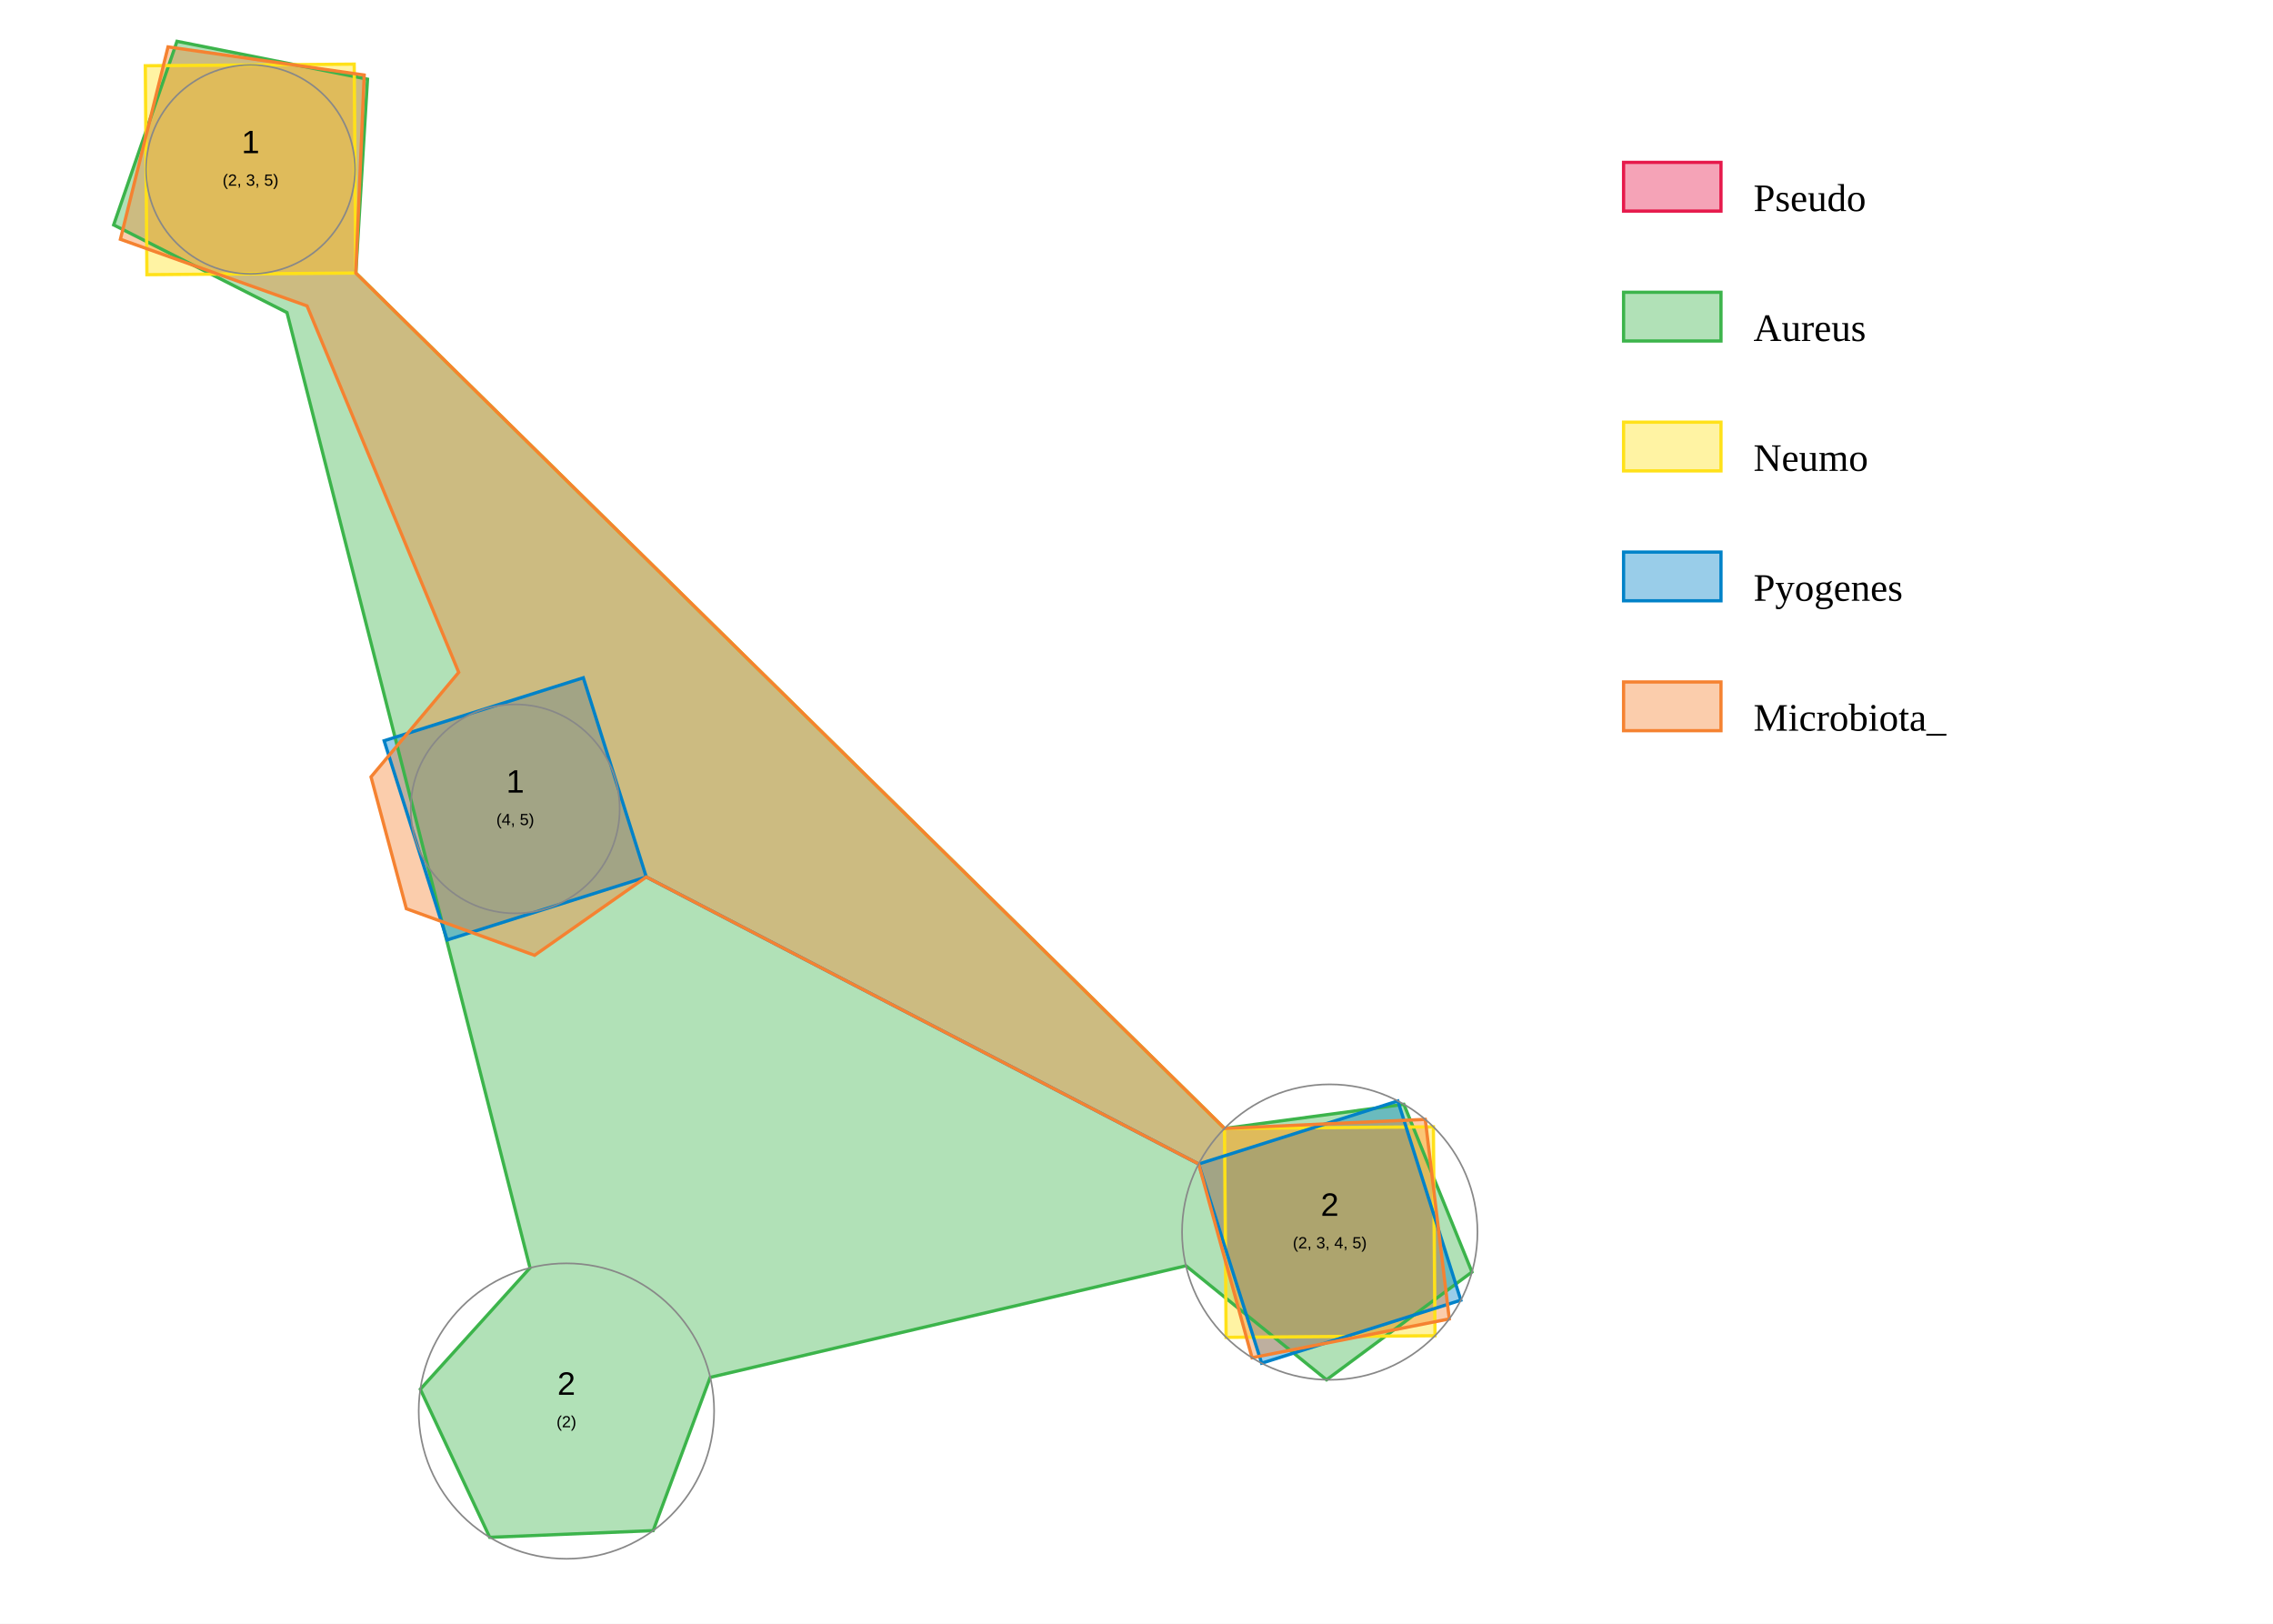
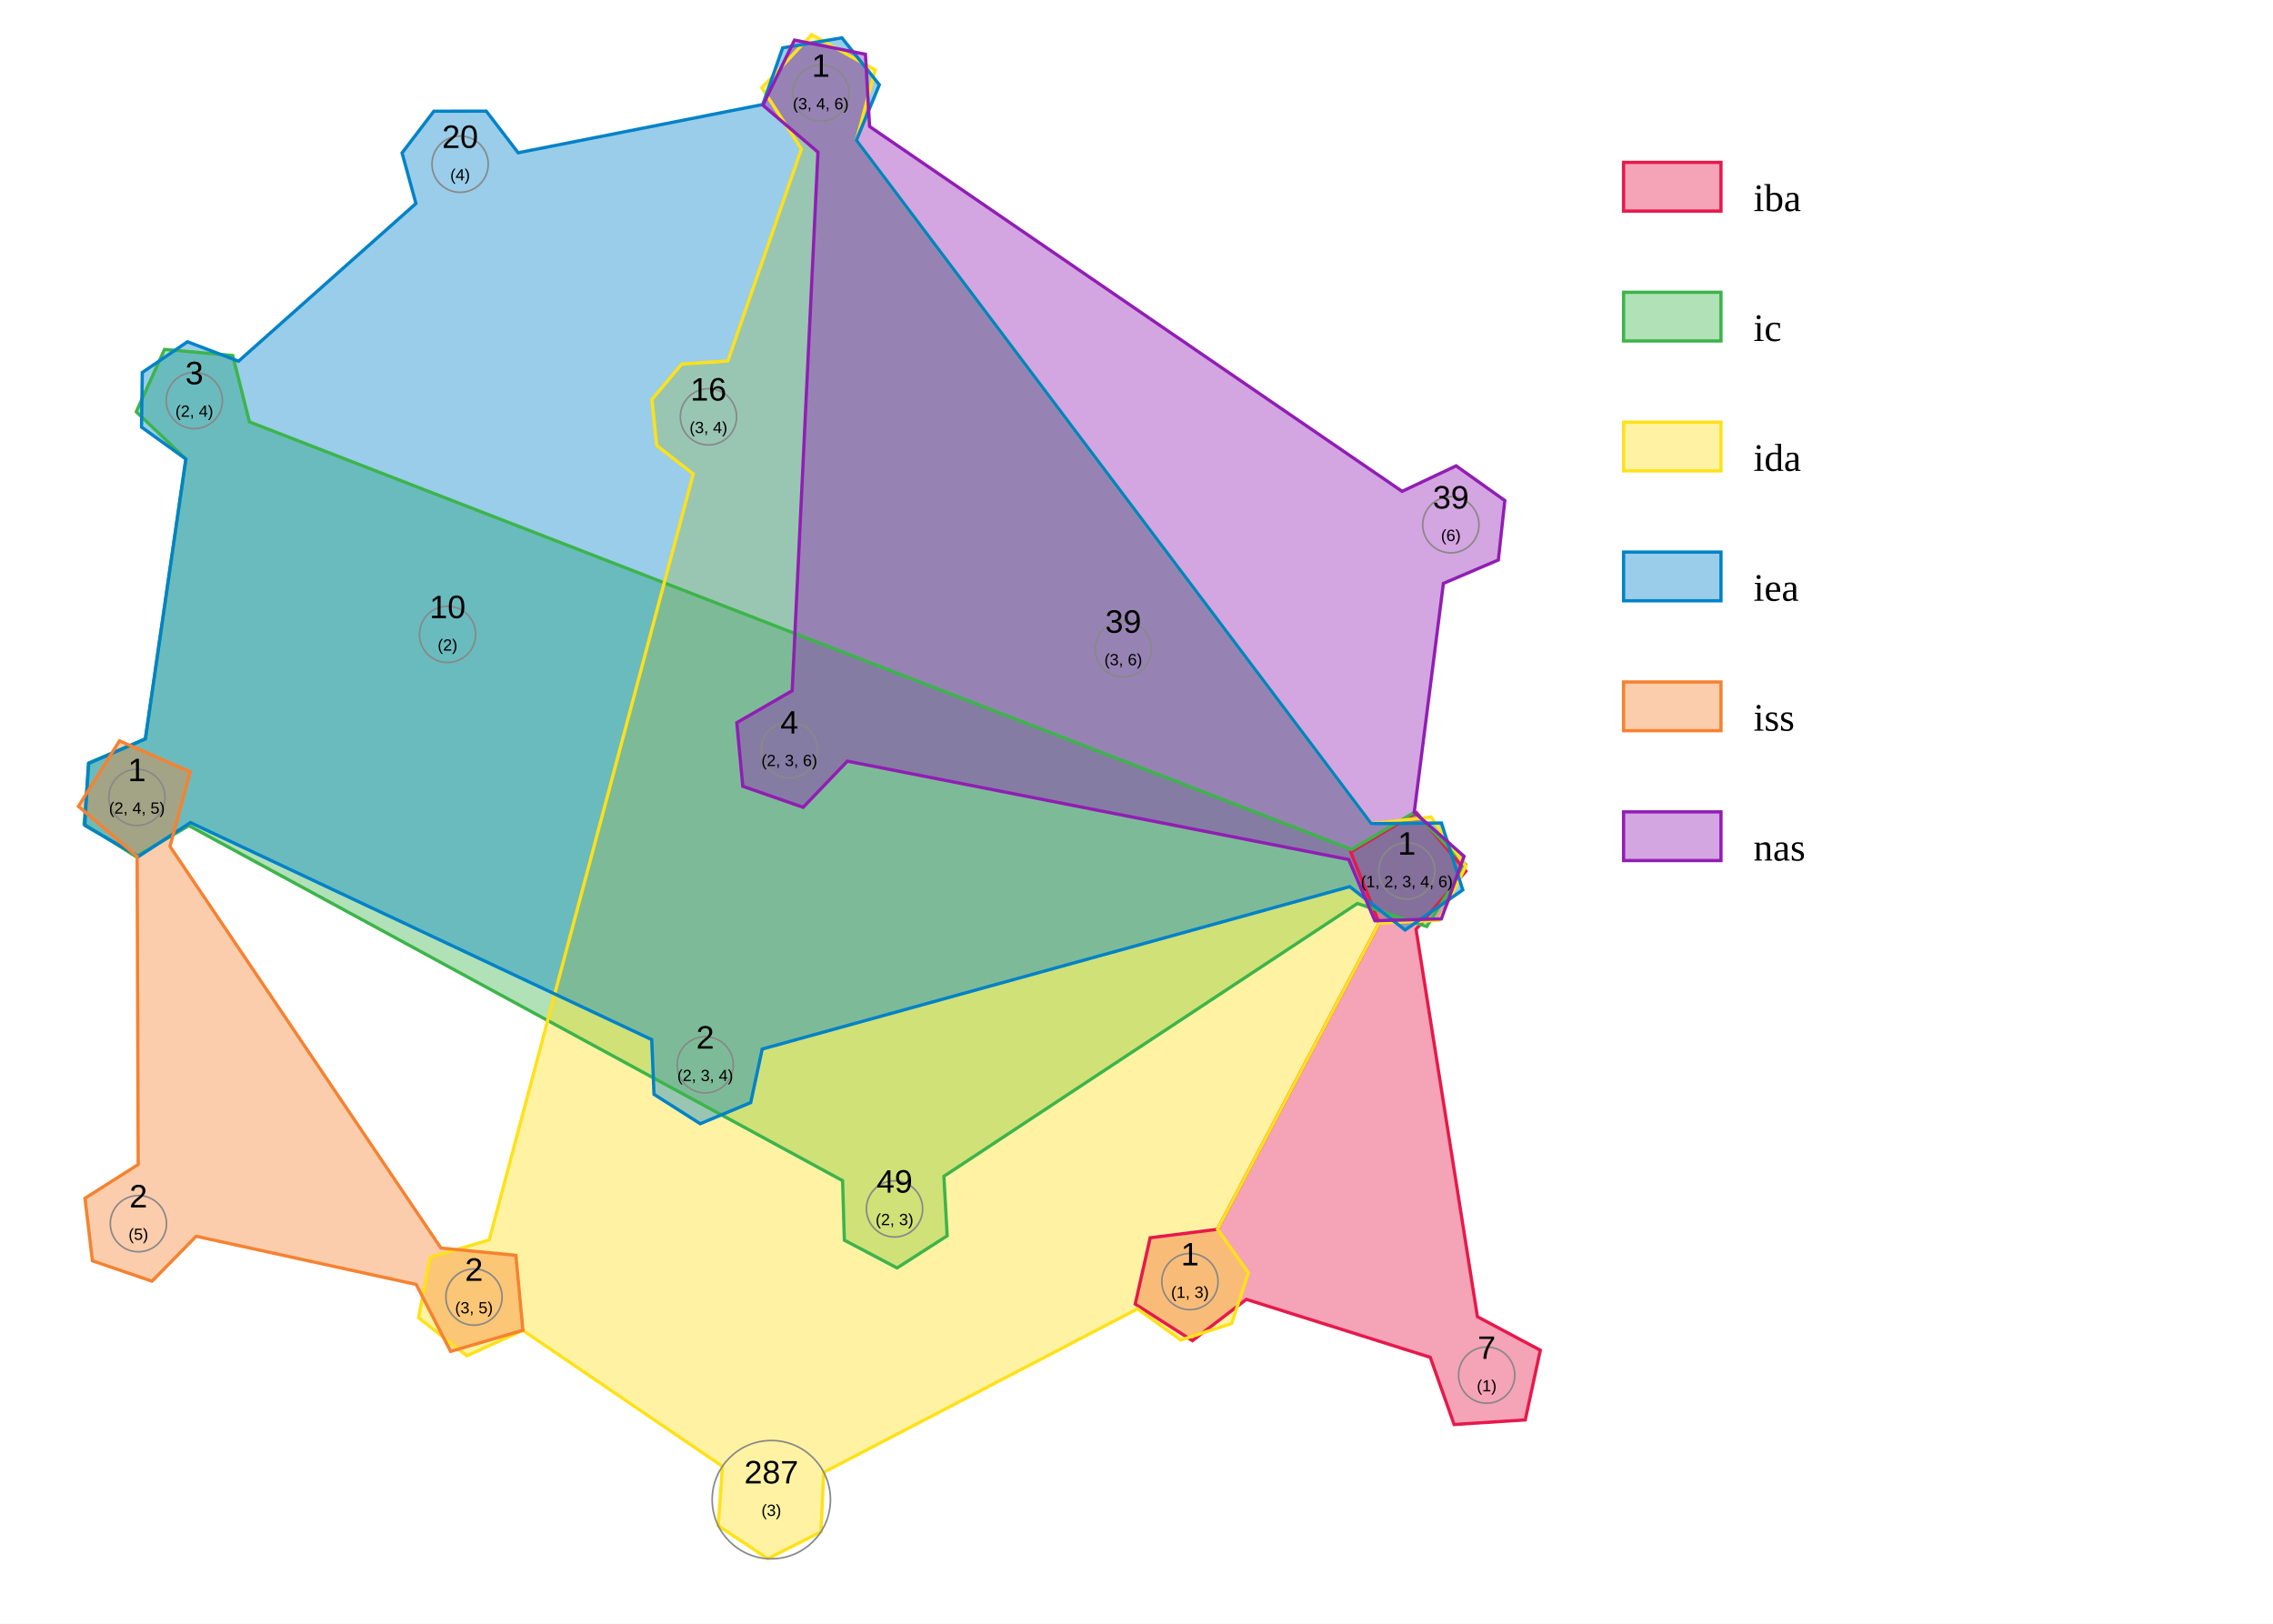
<svg xmlns="http://www.w3.org/2000/svg" xmlns:xlink="http://www.w3.org/1999/xlink" width="700" height="500">
  <defs>
    <style type="text/css">
  .borderLine {
	   stroke: none;
	   fill-opacity: 0.4;
  }
  .outLine {
	   stroke-width: 1;
	   fill: none;
  }
  .circle {
	   stroke: #888888;
	   stroke-width: 0.5;
	   fill: none;
    pointer-events: all;
  }
  .spcircle {
	   stroke: #FF2222;
	   stroke-width: 1;
	   fill: none;
    pointer-events: all;
  }
  .tLabel {
	   font-family: Arial;
    pointer-events: none;
	   font-size: 14px;
	   text-anchor: middle;
	   alignment-baseline: central;
  }
  .nLabel {
	   font-family: Arial;
    pointer-events: none;
	   font-size: 10px;
	   text-anchor: middle;
	   alignment-baseline: central;
  }
  .belong {
	   font-family: Arial;
    pointer-events: none;
	   font-size: 5px;
	   text-anchor: middle;
	   alignment-baseline: central;
  }
  .p0{
    stroke: none;
    fill: #e6194b;
  }
  .q0{
    fill: none;
    stroke: #e6194b;
  }
  .p1{
    stroke: none;
    fill: #3cb44b;
  }
  .q1{
    fill: none;
    stroke: #3cb44b;
  }
  .p2{
    stroke: none;
    fill: #ffe119;
  }
  .q2{
    fill: none;
    stroke: #ffe119;
  }
  .p3{
    stroke: none;
    fill: #0082c8;
  }
  .q3{
    fill: none;
    stroke: #0082c8;
  }
  .p4{
    stroke: none;
    fill: #f58231;
  }
  .q4{
    fill: none;
    stroke: #f58231;
  }
+   .p5{
+     stroke: none;
+     fill: #911eb4;
+   }
+   .q5{
+     fill: none;
+     stroke: #911eb4;
+   }

</style>
    <symbol id="bl0">
-       <path d="M 1433.43 729.92 L 1433.43 729.92 L 1433.43 729.92 L 1433.43 729.92 Z" />
+       <path d="M 374.96 378.53 L 354.21 381.15 L 349.61 401.56 L 367.23 412.83 L 383.83 400.11 L 440.47 417.96 L 447.82 438.65 L 469.73 437.23 L 474.36 415.77 L 454.99 405.45 L 436.09 286.17 L 451.45 268.25 L 436.21 250.21 L 415.98 262.36 L 424.73 284.28 Z" />
    </symbol>
    <symbol id="bl1">
-       <path d="M 109.58 84.08 L 113.18 24.38 L 54.51 12.72 L 35.00 69.26 L 88.38 96.25 L 163.22 390.43 L 129.44 427.79 L 150.82 473.39 L 201.15 471.33 L 218.72 424.13 L 365.23 389.78 L 408.53 424.88 L 453.31 391.69 L 432.34 340.05 L 377.10 347.48 Z" />
+       <path d="M 44.77 227.52 L 27.39 234.89 L 25.88 253.71 L 41.86 263.76 L 58.17 254.24 L 259.48 363.56 L 260.03 381.89 L 276.26 390.45 L 291.70 380.54 L 290.68 362.22 L 418.03 278.21 L 439.39 285.32 L 451.34 266.24 L 435.63 250.13 L 416.26 261.59 L 76.82 129.92 L 71.66 109.47 L 50.66 107.60 L 41.97 126.81 L 57.24 141.36 Z" />
    </symbol>
    <symbol id="bl2">
-       <path d="M 109.58 84.08 L 109.08 19.75 L 44.75 20.25 L 45.25 84.58 L 109.58 84.08 L 377.10 347.48 L 377.60 411.81 L 441.93 411.31 L 441.43 346.98 L 377.10 347.48 Z" />
+       <path d="M 150.66 381.81 L 132.49 387.16 L 128.90 405.76 L 143.77 417.49 L 161.02 409.66 L 222.48 451.53 L 221.19 469.82 L 236.46 479.97 L 252.82 471.69 L 253.69 453.37 L 350.30 403.05 L 363.66 412.63 L 379.30 407.55 L 384.47 391.94 L 374.96 378.53 L 424.73 284.28 L 443.25 283.39 L 451.39 266.73 L 440.70 251.57 L 422.28 253.63 L 263.73 43.20 L 269.54 21.55 L 249.95 10.67 L 234.63 27.04 L 246.80 45.86 L 224.15 111.15 L 209.93 112.12 L 200.76 123.02 L 202.25 137.19 L 213.49 145.95 Z" />
    </symbol>
    <symbol id="bl3">
-       <path d="M 199.03 270.05 L 179.64 208.71 L 118.30 228.10 L 137.70 289.44 L 199.03 270.05 L 369.15 358.43 L 388.54 419.77 L 449.88 400.37 L 430.49 339.03 L 369.15 358.43 Z" />
+       <path d="M 44.77 227.52 L 27.24 235.11 L 26.12 254.18 L 42.65 263.75 L 58.64 253.30 L 200.70 320.13 L 201.41 336.98 L 215.64 346.03 L 231.19 339.52 L 234.74 323.03 L 415.68 273.03 L 432.71 286.38 L 450.48 274.04 L 443.91 253.43 L 422.28 253.63 L 263.73 43.20 L 270.81 26.11 L 259.28 11.65 L 241.04 14.73 L 234.90 32.18 L 159.57 47.04 L 149.75 34.22 L 133.60 34.25 L 123.82 47.09 L 128.09 62.66 L 73.45 111.23 L 57.73 105.24 L 43.81 114.70 L 43.58 131.52 L 57.24 141.36 Z" />
    </symbol>
    <symbol id="bl4">
-       <path d="M 109.58 84.08 L 112.16 23.11 L 51.75 14.44 L 37.08 73.68 L 94.56 94.20 L 141.27 207.04 L 114.26 239.23 L 125.14 279.82 L 164.63 294.17 L 199.03 270.05 L 369.15 358.43 L 385.59 418.09 L 446.32 406.14 L 438.93 344.69 L 377.10 347.48 Z" />
+       <path d="M 52.35 260.64 L 58.59 237.69 L 36.80 228.14 L 24.16 248.29 L 42.23 263.76 L 42.56 358.59 L 26.18 368.98 L 28.46 388.24 L 46.81 394.52 L 60.42 380.69 L 128.18 395.52 L 138.78 416.14 L 161.04 409.63 L 158.87 386.55 L 135.79 384.31 Z" />
+     </symbol>
+     <symbol id="bl5">
+       <path d="M 243.96 212.70 L 226.91 222.53 L 228.75 242.12 L 247.34 248.60 L 260.96 234.39 L 415.36 264.68 L 423.41 283.52 L 443.89 282.95 L 450.88 263.69 L 435.54 250.11 L 444.51 179.65 L 461.44 172.43 L 463.43 154.13 L 448.44 143.45 L 431.79 151.30 L 267.80 38.95 L 266.52 16.71 L 244.67 12.35 L 234.95 32.40 L 251.90 46.85 Z" />
    </symbol>
  </defs>
  <rect width="700" height="500" style="fill:#fff;stroke-width:0" />
  <use class="p0 borderLine" xlink:href="#bl0" />
  <use class="p1 borderLine" xlink:href="#bl1" />
  <use class="p2 borderLine" xlink:href="#bl2" />
  <use class="p3 borderLine" xlink:href="#bl3" />
  <use class="p4 borderLine" xlink:href="#bl4" />
+   <use class="p5 borderLine" xlink:href="#bl5" />
  <use class="q0 outLine" xlink:href="#bl0" />
  <use class="q1 outLine" xlink:href="#bl1" />
  <use class="q2 outLine" xlink:href="#bl2" />
  <use class="q3 outLine" xlink:href="#bl3" />
  <use class="q4 outLine" xlink:href="#bl4" />
-   <circle class="circle" cx="174.433" cy="434.511" r="45.489" />
-   <text class="tLabel" x="174.43" y="414.51" />
-   <text class="nLabel" x="174.43" y="429.51">2</text>
-   <text class="belong" x="174.43" y="439.51">(2)</text>
-   <circle class="circle" cx="409.515" cy="379.399" r="45.489" />
-   <text class="tLabel" x="409.52" y="359.40" />
-   <text class="nLabel" x="409.52" y="374.40">2</text>
-   <text class="belong" x="409.52" y="384.40">(2, 3, 4, 5)</text>
-   <circle class="circle" cx="77.161" cy="52.166" r="32.166" />
-   <text class="tLabel" x="77.16" y="32.17" />
-   <text class="nLabel" x="77.16" y="47.17">1</text>
-   <text class="belong" x="77.16" y="57.17">(2, 3, 5)</text>
-   <circle class="circle" cx="158.668" cy="249.074" r="32.166" />
-   <text class="tLabel" x="158.67" y="229.07" />
-   <text class="nLabel" x="158.67" y="244.07">1</text>
-   <text class="belong" x="158.67" y="254.07">(4, 5)</text>
+   <use class="q5 outLine" xlink:href="#bl5" />
+   <circle class="circle" cx="457.839" cy="423.435" r="8.659" />
+   <text class="tLabel" x="457.84" y="403.44" />
+   <text class="nLabel" x="457.84" y="418.44">7</text>
+   <text class="belong" x="457.84" y="428.44">(1)</text>
+   <circle class="circle" cx="137.827" cy="195.344" r="8.659" />
+   <text class="tLabel" x="137.83" y="175.34" />
+   <text class="nLabel" x="137.83" y="190.34">10</text>
+   <text class="belong" x="137.83" y="200.34">(2)</text>
+   <circle class="circle" cx="275.481" cy="372.25" r="8.659" />
+   <text class="tLabel" x="275.48" y="352.25" />
+   <text class="nLabel" x="275.48" y="367.25">49</text>
+   <text class="belong" x="275.48" y="377.25">(2, 3)</text>
+   <circle class="circle" cx="217.183" cy="327.885" r="8.659" />
+   <text class="tLabel" x="217.18" y="307.89" />
+   <text class="nLabel" x="217.18" y="322.89">2</text>
+   <text class="belong" x="217.18" y="332.89">(2, 3, 4)</text>
+   <circle class="circle" cx="59.843" cy="123.331" r="8.659" />
+   <text class="tLabel" x="59.84" y="103.33" />
+   <text class="nLabel" x="59.84" y="118.33">3</text>
+   <text class="belong" x="59.84" y="128.33">(2, 4)</text>
+   <circle class="circle" cx="42.161" cy="245.546" r="8.659" />
+   <text class="tLabel" x="42.16" y="225.55" />
+   <text class="nLabel" x="42.16" y="240.55">1</text>
+   <text class="belong" x="42.16" y="250.55">(2, 4, 5)</text>
+   <circle class="circle" cx="243.086" cy="230.887" r="8.659" />
+   <text class="tLabel" x="243.09" y="210.89" />
+   <text class="nLabel" x="243.09" y="225.89">4</text>
+   <text class="belong" x="243.09" y="235.89">(2, 3, 6)</text>
+   <circle class="circle" cx="237.536" cy="461.788" r="18.212" />
+   <text class="tLabel" x="237.54" y="441.79" />
+   <text class="nLabel" x="237.54" y="456.79">287</text>
+   <text class="belong" x="237.54" y="466.79">(3)</text>
+   <circle class="circle" cx="366.456" cy="394.635" r="8.659" />
+   <text class="tLabel" x="366.46" y="374.64" />
+   <text class="nLabel" x="366.46" y="389.64">1</text>
+   <text class="belong" x="366.46" y="399.64">(1, 3)</text>
+   <circle class="circle" cx="218.178" cy="128.354" r="8.659" />
+   <text class="tLabel" x="218.18" y="108.35" />
+   <text class="nLabel" x="218.18" y="123.35">16</text>
+   <text class="belong" x="218.18" y="133.35">(3, 4)</text>
+   <circle class="circle" cx="252.772" cy="28.659" r="8.659" />
+   <text class="tLabel" x="252.77" y="8.66" />
+   <text class="nLabel" x="252.77" y="23.66">1</text>
+   <text class="belong" x="252.77" y="33.66">(3, 4, 6)</text>
+   <circle class="circle" cx="145.971" cy="399.407" r="8.659" />
+   <text class="tLabel" x="145.97" y="379.41" />
+   <text class="nLabel" x="145.97" y="394.41">2</text>
+   <text class="belong" x="145.97" y="404.41">(3, 5)</text>
+   <circle class="circle" cx="345.935" cy="199.842" r="8.659" />
+   <text class="tLabel" x="345.93" y="179.84" />
+   <text class="nLabel" x="345.93" y="194.84">39</text>
+   <text class="belong" x="345.93" y="204.84">(3, 6)</text>
+   <circle class="circle" cx="141.699" cy="50.562" r="8.659" />
+   <text class="tLabel" x="141.70" y="30.56" />
+   <text class="nLabel" x="141.70" y="45.56">20</text>
+   <text class="belong" x="141.70" y="55.56">(4)</text>
+   <circle class="circle" cx="42.625" cy="376.799" r="8.659" />
+   <text class="tLabel" x="42.62" y="356.80" />
+   <text class="nLabel" x="42.62" y="371.80">2</text>
+   <text class="belong" x="42.62" y="381.80">(5)</text>
+   <circle class="circle" cx="446.811" cy="161.589" r="8.659" />
+   <text class="tLabel" x="446.81" y="141.59" />
+   <text class="nLabel" x="446.81" y="156.59">39</text>
+   <text class="belong" x="446.81" y="166.59">(6)</text>
+   <circle class="circle" cx="433.235" cy="268.18" r="8.659" />
+   <text class="tLabel" x="433.23" y="248.18" />
+   <text class="nLabel" x="433.23" y="263.18">1</text>
+   <text class="belong" x="433.23" y="273.18">(1, 2, 3, 4, 6)</text>
  <rect class="p0 borderLine" x="500.00" y="50.00" width="30.00" height="15.00" />
  <rect class="q0" x="500.00" y="50.00" width="30.00" height="15.00" />
-   <text class="legend" x="540.00" y="65.00">Pseudo</text>
+   <text class="legend" x="540.00" y="65.00">iba</text>
  <rect class="p1 borderLine" x="500.00" y="90.00" width="30.00" height="15.00" />
  <rect class="q1" x="500.00" y="90.00" width="30.00" height="15.00" />
-   <text class="legend" x="540.00" y="105.00">Aureus</text>
+   <text class="legend" x="540.00" y="105.00">ic</text>
  <rect class="p2 borderLine" x="500.00" y="130.00" width="30.00" height="15.00" />
  <rect class="q2" x="500.00" y="130.00" width="30.00" height="15.00" />
-   <text class="legend" x="540.00" y="145.00">Neumo</text>
+   <text class="legend" x="540.00" y="145.00">ida</text>
  <rect class="p3 borderLine" x="500.00" y="170.00" width="30.00" height="15.00" />
  <rect class="q3" x="500.00" y="170.00" width="30.00" height="15.00" />
-   <text class="legend" x="540.00" y="185.00">Pyogenes</text>
+   <text class="legend" x="540.00" y="185.00">iea</text>
  <rect class="p4 borderLine" x="500.00" y="210.00" width="30.00" height="15.00" />
  <rect class="q4" x="500.00" y="210.00" width="30.00" height="15.00" />
-   <text class="legend" x="540.00" y="225.00">Microbiota_</text>
+   <text class="legend" x="540.00" y="225.00">iss</text>
+   <rect class="p5 borderLine" x="500.00" y="250.00" width="30.00" height="15.00" />
+   <rect class="q5" x="500.00" y="250.00" width="30.00" height="15.00" />
+   <text class="legend" x="540.00" y="265.00">nas</text>
</svg>
